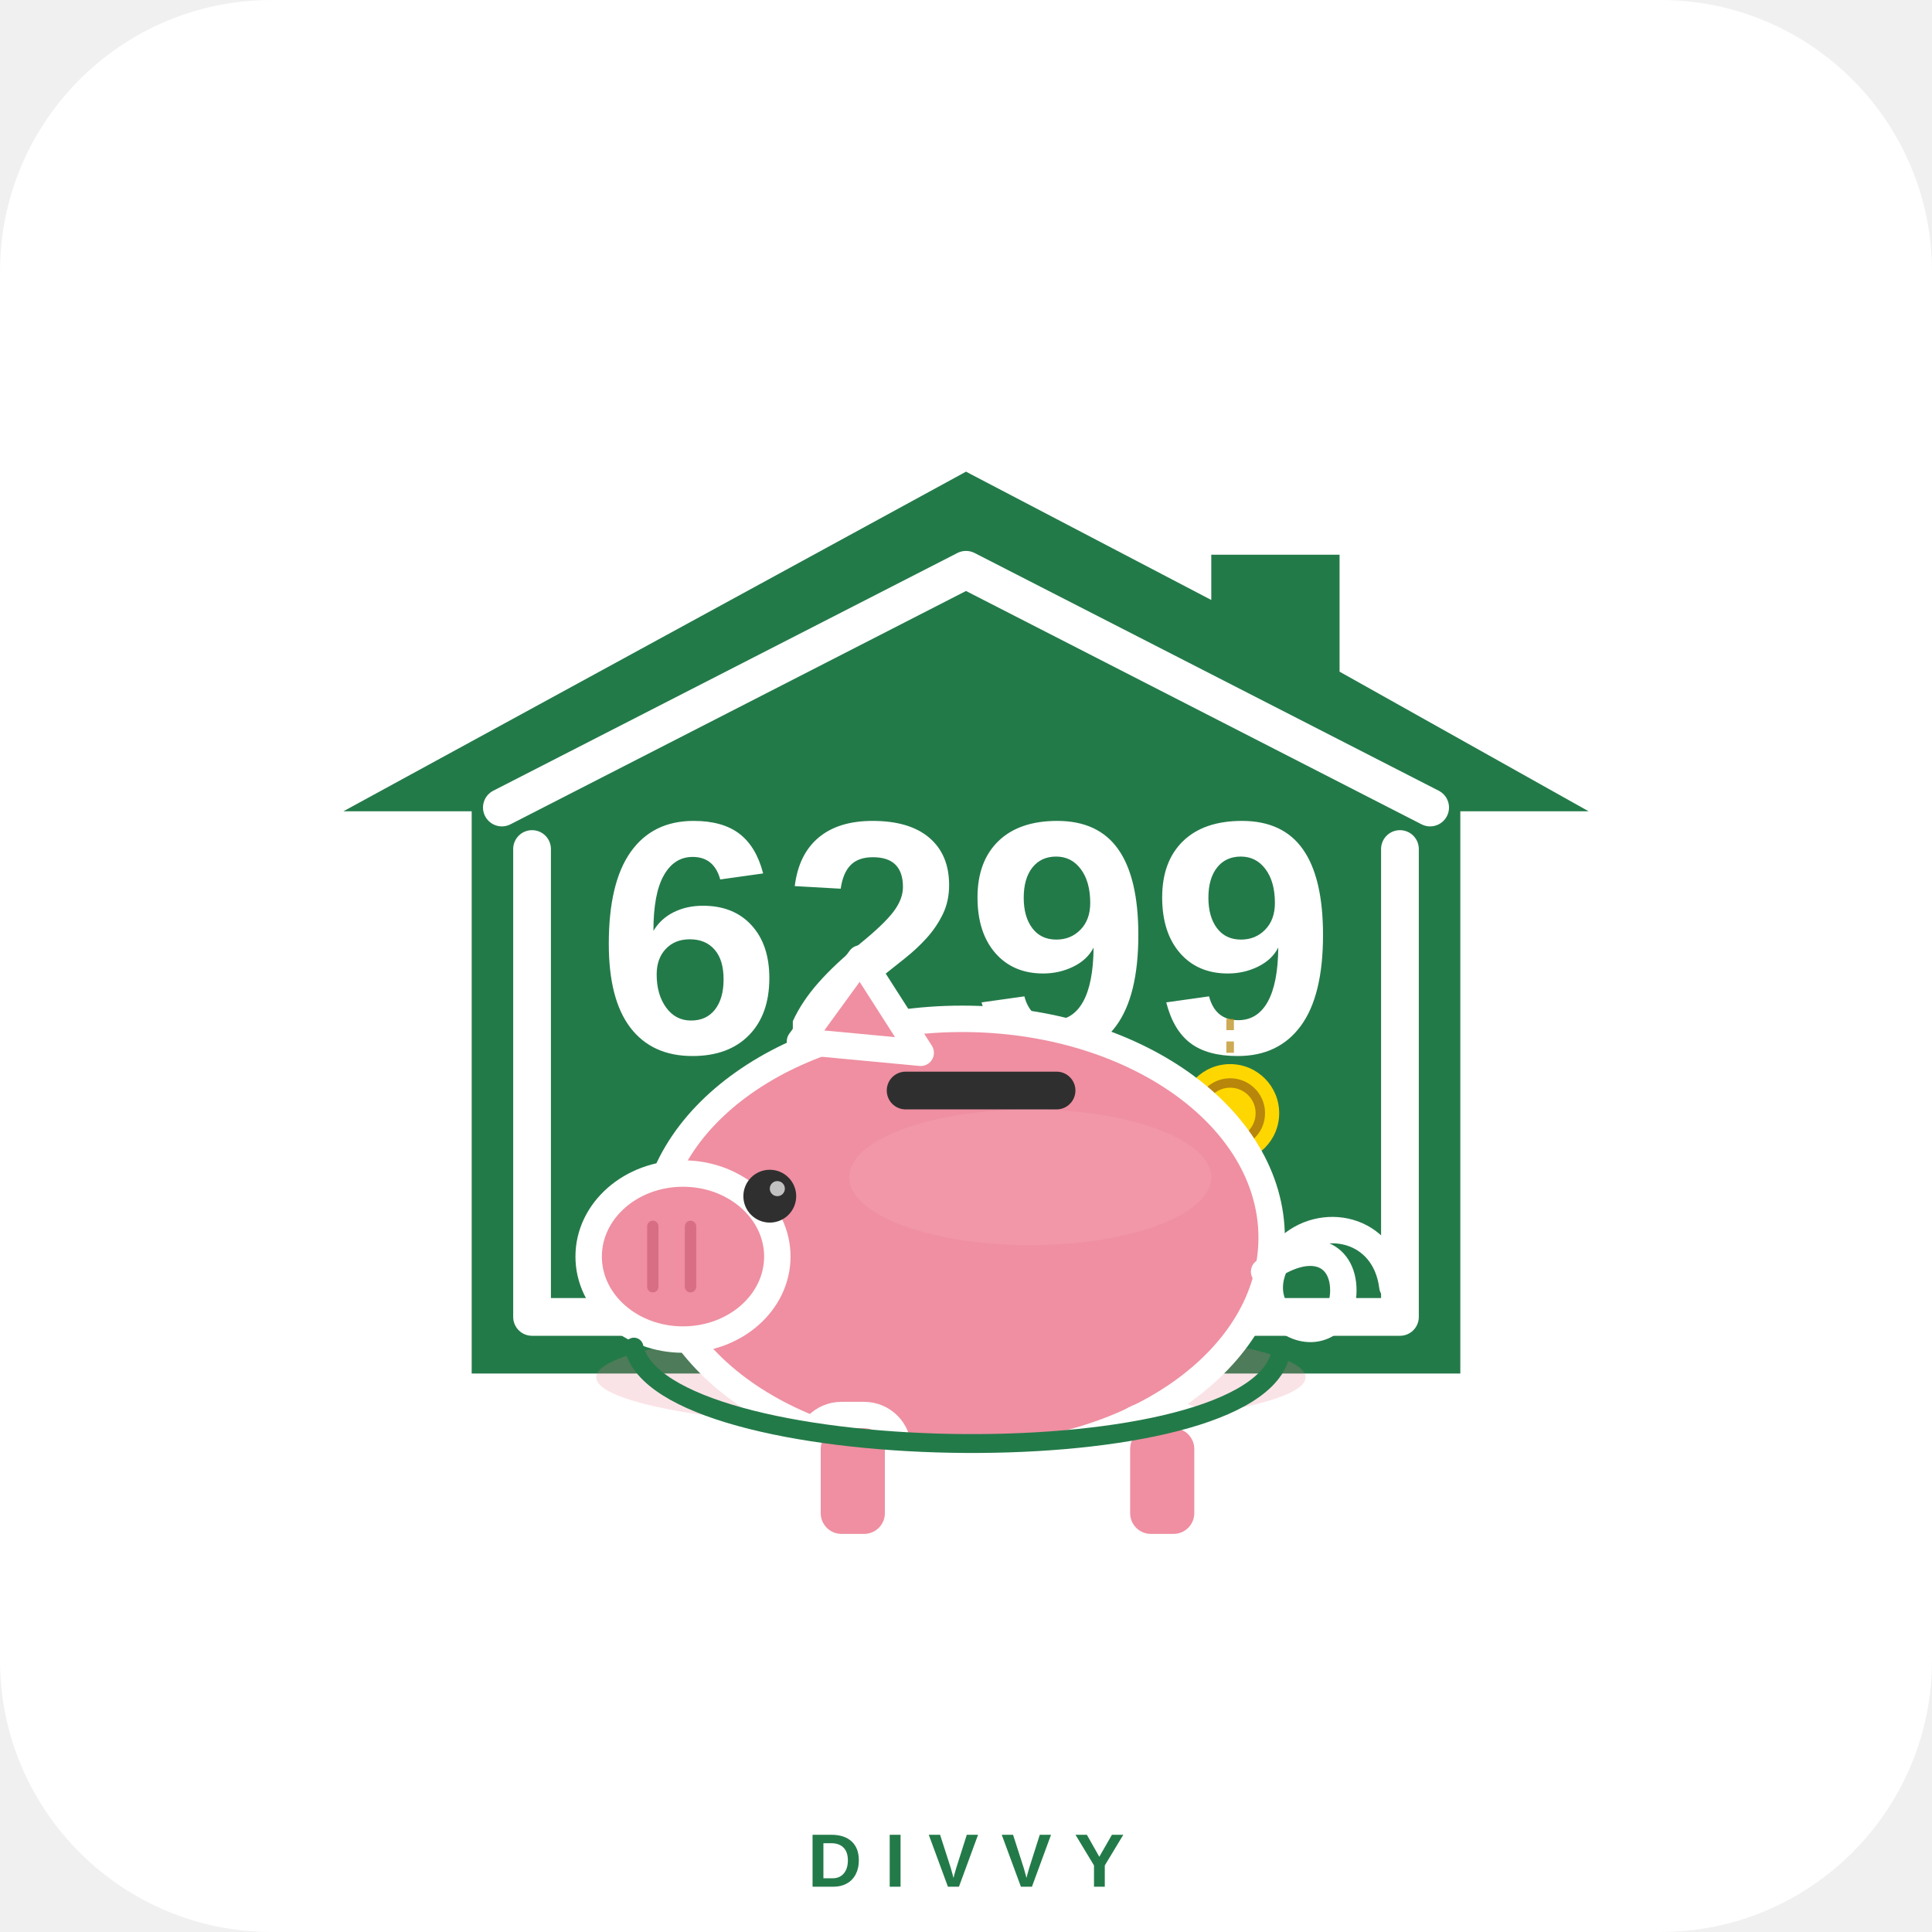
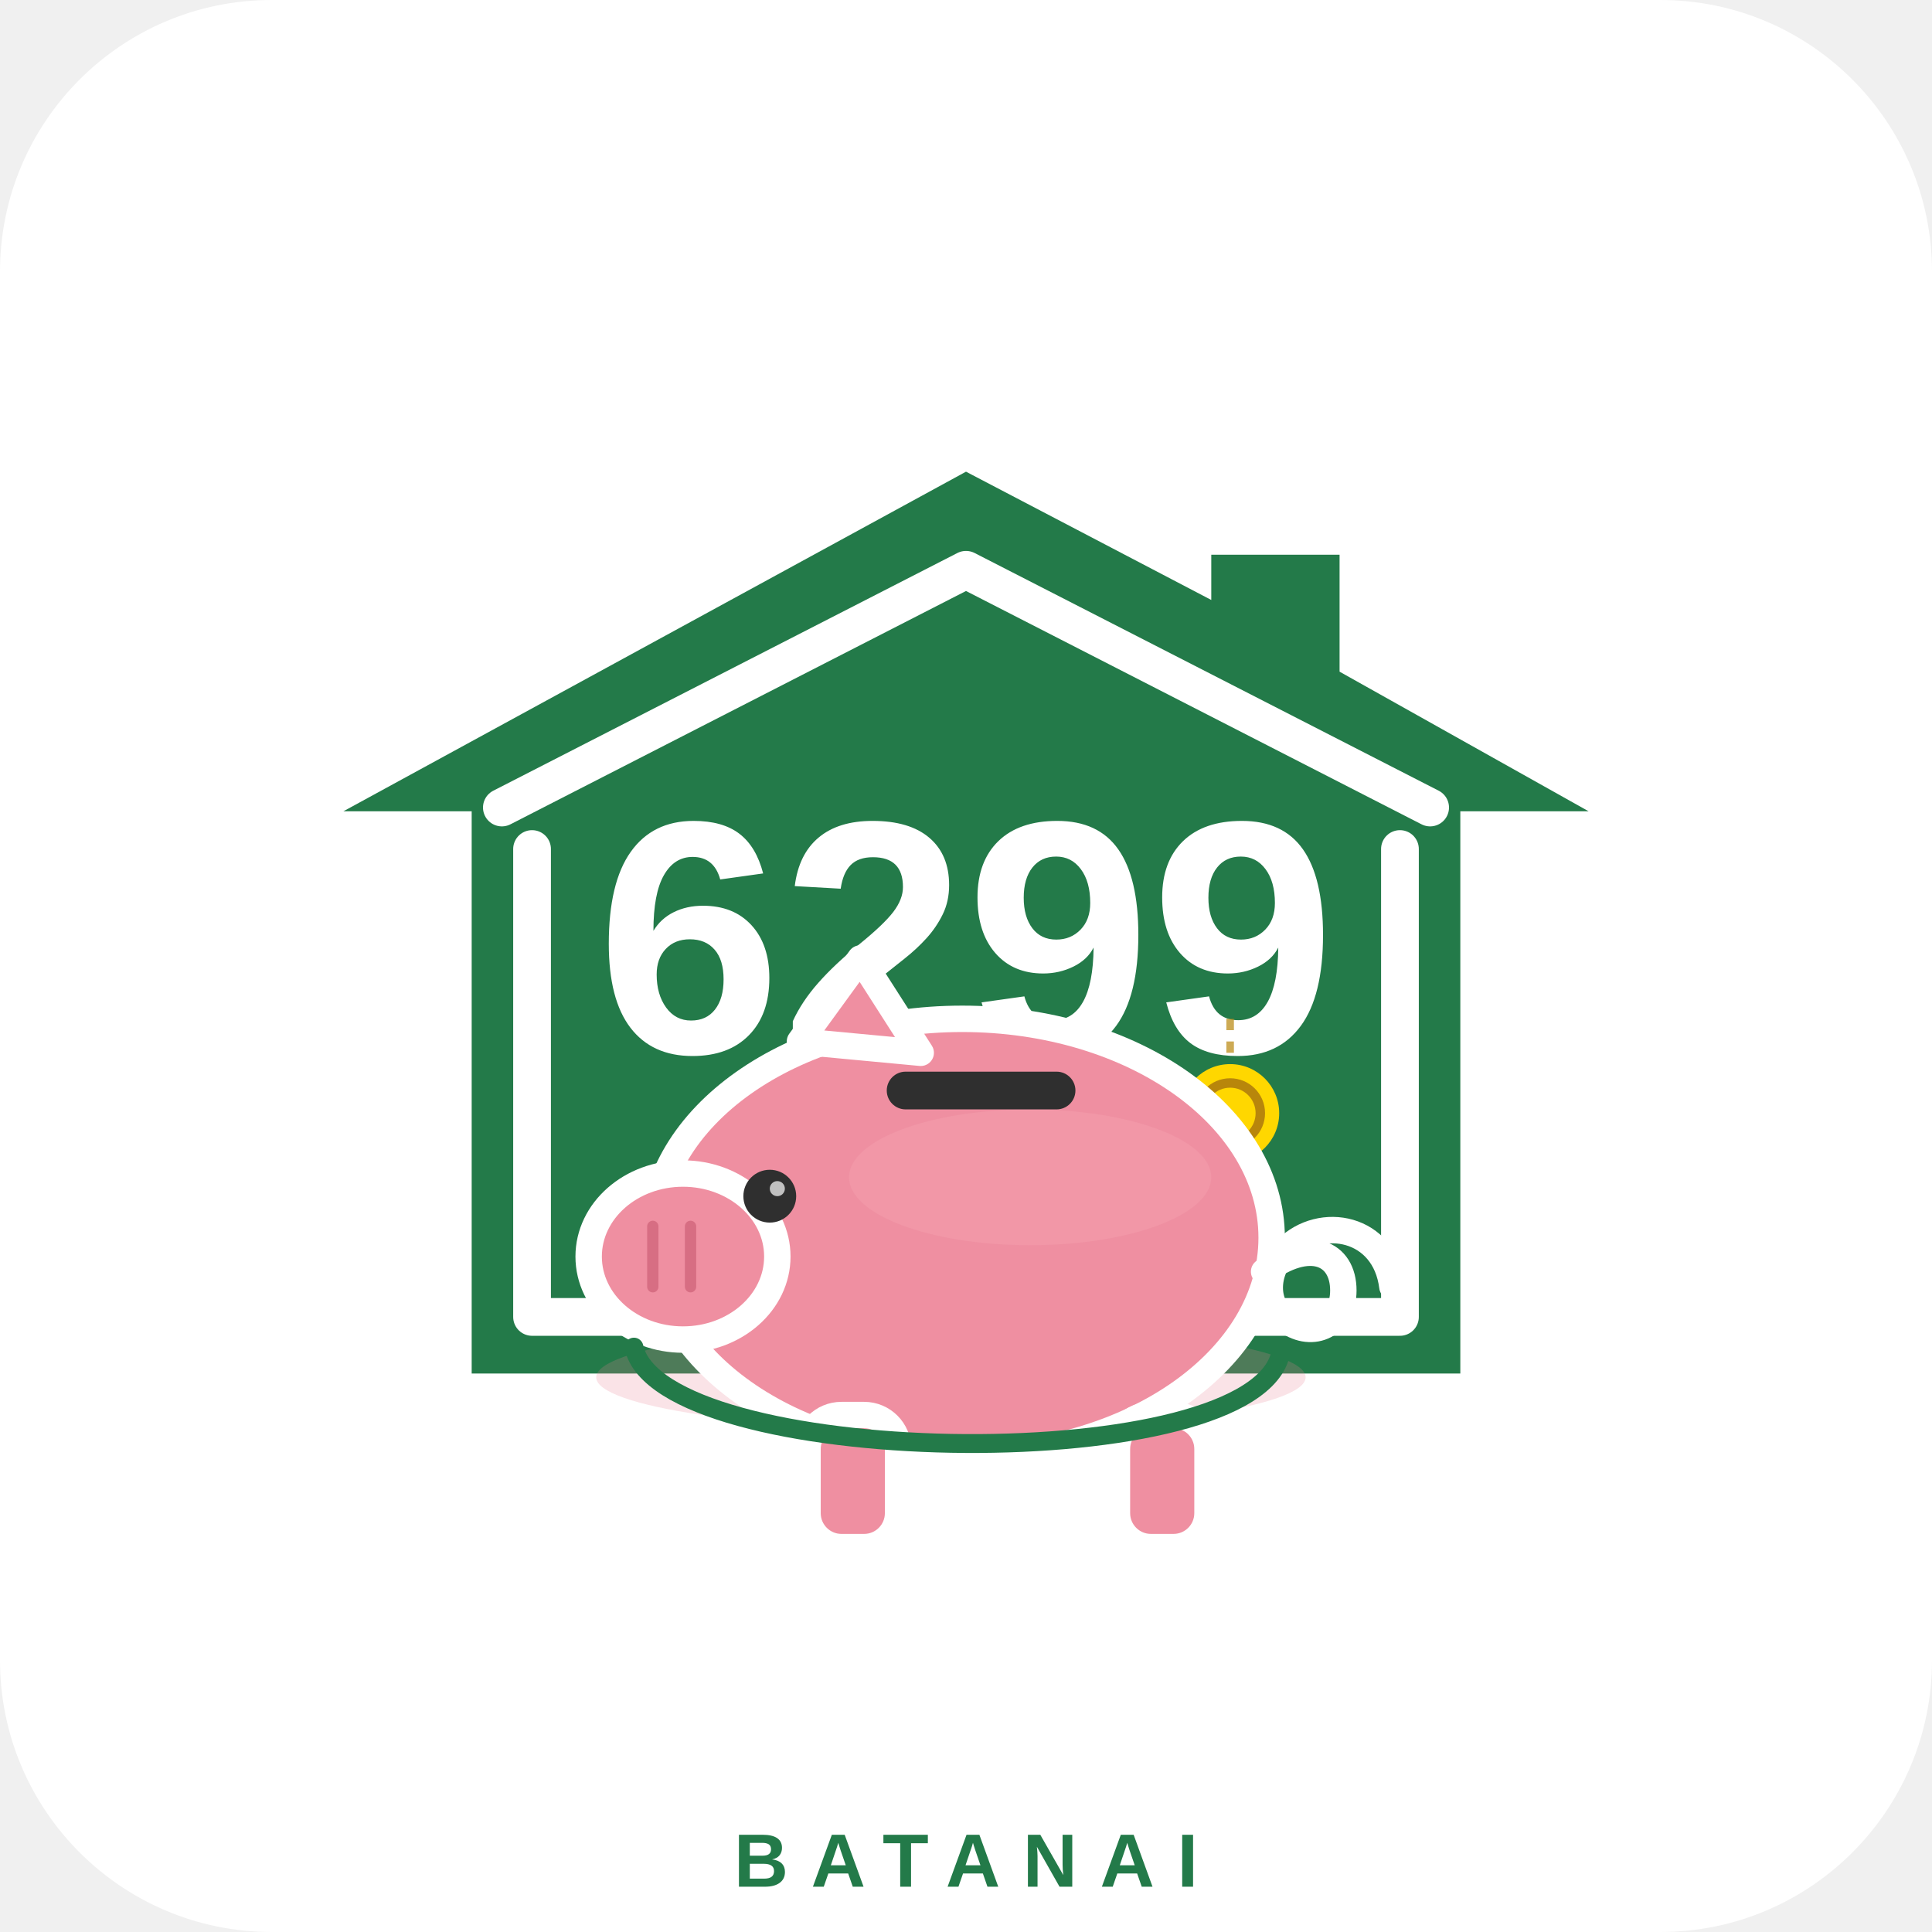
<svg xmlns="http://www.w3.org/2000/svg" viewBox="0 0 512 512" role="img" aria-labelledby="icon-title icon-desc">
  <defs>
    <style>
      .house-fill   { fill: #237a49; }
      .white-line   { stroke: #ffffff; stroke-width: 10; stroke-linejoin: round; stroke-linecap: round; fill: none; }
      .num          { fill: #ffffff; font-family: Arial, Helvetica, sans-serif; font-weight: 800; font-size: 88px; }
      .label        { fill: #237a49; font-family: Arial, Helvetica, sans-serif; font-weight: 700; font-size: 20px; letter-spacing: 6; }
      .pig-body     { fill: #ef8fa1; }
      .pig-shadow   { fill: #e77f92; }
      .pig-light    { fill: #f5a5b2; }
      .pig-outline  { stroke: #ffffff; stroke-width: 7; stroke-linejoin: round; stroke-linecap: round; }
      .pig-green    { stroke: #237a49; stroke-width: 5; stroke-linejoin: round; stroke-linecap: round; fill: none; }
      .pig-dark     { fill: #2f2f2f; }
      .pig-nostril  { stroke: #d76e83; stroke-width: 3; stroke-linecap: round; }
    </style>
  </defs>
  <rect id="icon-bg" width="512" height="512" rx="72" fill="#ffffff" />
  <path class="house-fill" d="M91 215 L256 125 L321 159 L321 147 L355 147 L355 178 L421 215 L387 215 L387 364 L125 364 L125 215 Z" />
  <path class="white-line" d="M133 214 L256 151 L379 214" />
  <path class="white-line" d="M141 225 L141 349 L371 349 L371 225" />
  <text x="256" y="279" text-anchor="middle" class="num">6299</text>
  <line x1="326" y1="270" x2="326" y2="280" stroke="#B8860B" stroke-width="2" stroke-dasharray="3 3" opacity="0.7" />
  <circle cx="326" cy="295" r="13" fill="#FFD700" />
  <circle cx="326" cy="295" r="8" fill="none" stroke="#B8860B" stroke-width="2.5" />
  <g transform="translate(0,8)">
    <ellipse cx="252" cy="357" rx="94" ry="14" class="pig-shadow" opacity="0.22" />
    <ellipse cx="255" cy="320" rx="82" ry="58" class="pig-body pig-outline" />
    <ellipse cx="273" cy="304" rx="48" ry="18" class="pig-light" opacity="0.35" />
    <ellipse cx="181" cy="325" rx="25" ry="22" class="pig-body pig-outline" />
    <line x1="173" y1="317" x2="173" y2="333" class="pig-nostril" />
    <line x1="183" y1="317" x2="183" y2="333" class="pig-nostril" />
    <path d="M212 268 L228 246 L244 271 Z" class="pig-body pig-outline" />
    <rect x="214" y="367" width="24" height="35" rx="9" class="pig-body pig-outline" />
    <rect x="296" y="367" width="24" height="35" rx="9" class="pig-body pig-outline" />
    <circle cx="204" cy="309" r="7" class="pig-dark" />
    <circle cx="206" cy="307" r="2" fill="white" opacity="0.7" />
    <rect x="235" y="276" width="50" height="10" rx="5" class="pig-dark" />
    <path d="M335 329 C347 320,356 324,356 334 C356 343,348 347,341 342 C335 338,335 329,341 323 C350 314,367 317,369 333" class="pig-outline" fill="none" />
    <path d="M168 349 C175 381,328 384,339 352" class="pig-green" />
  </g>
-   <text x="256" y="500" text-anchor="middle" class="label">DIVVY</text>
+   <text x="256" y="500" text-anchor="middle" class="label">BATANAI</text>
</svg>
